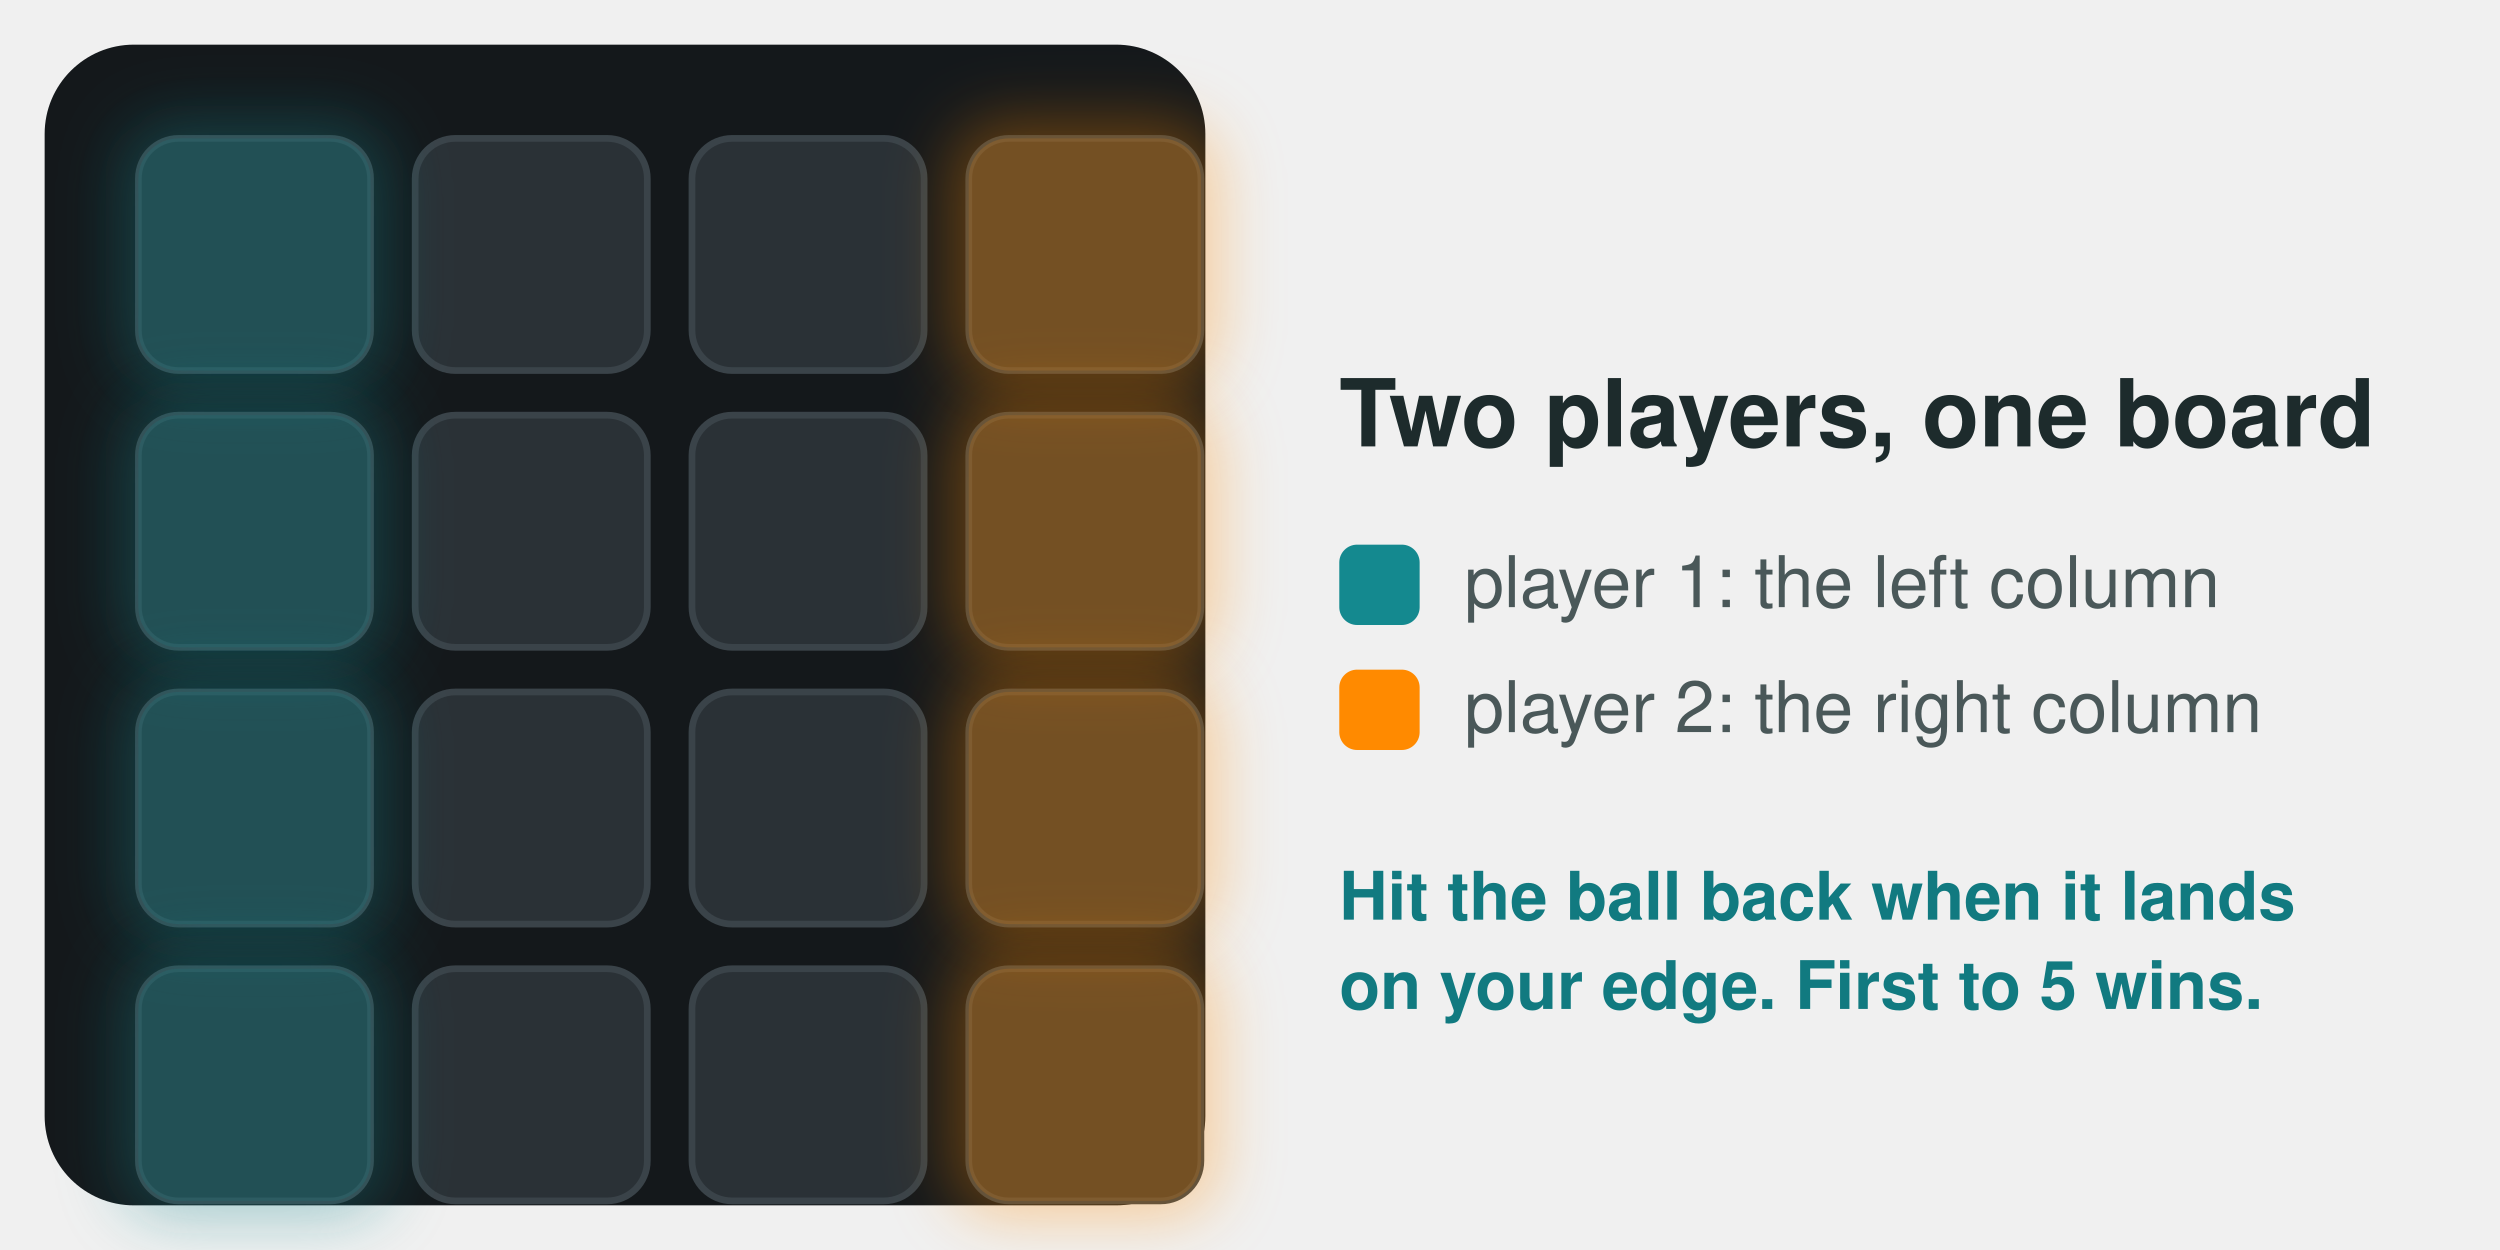
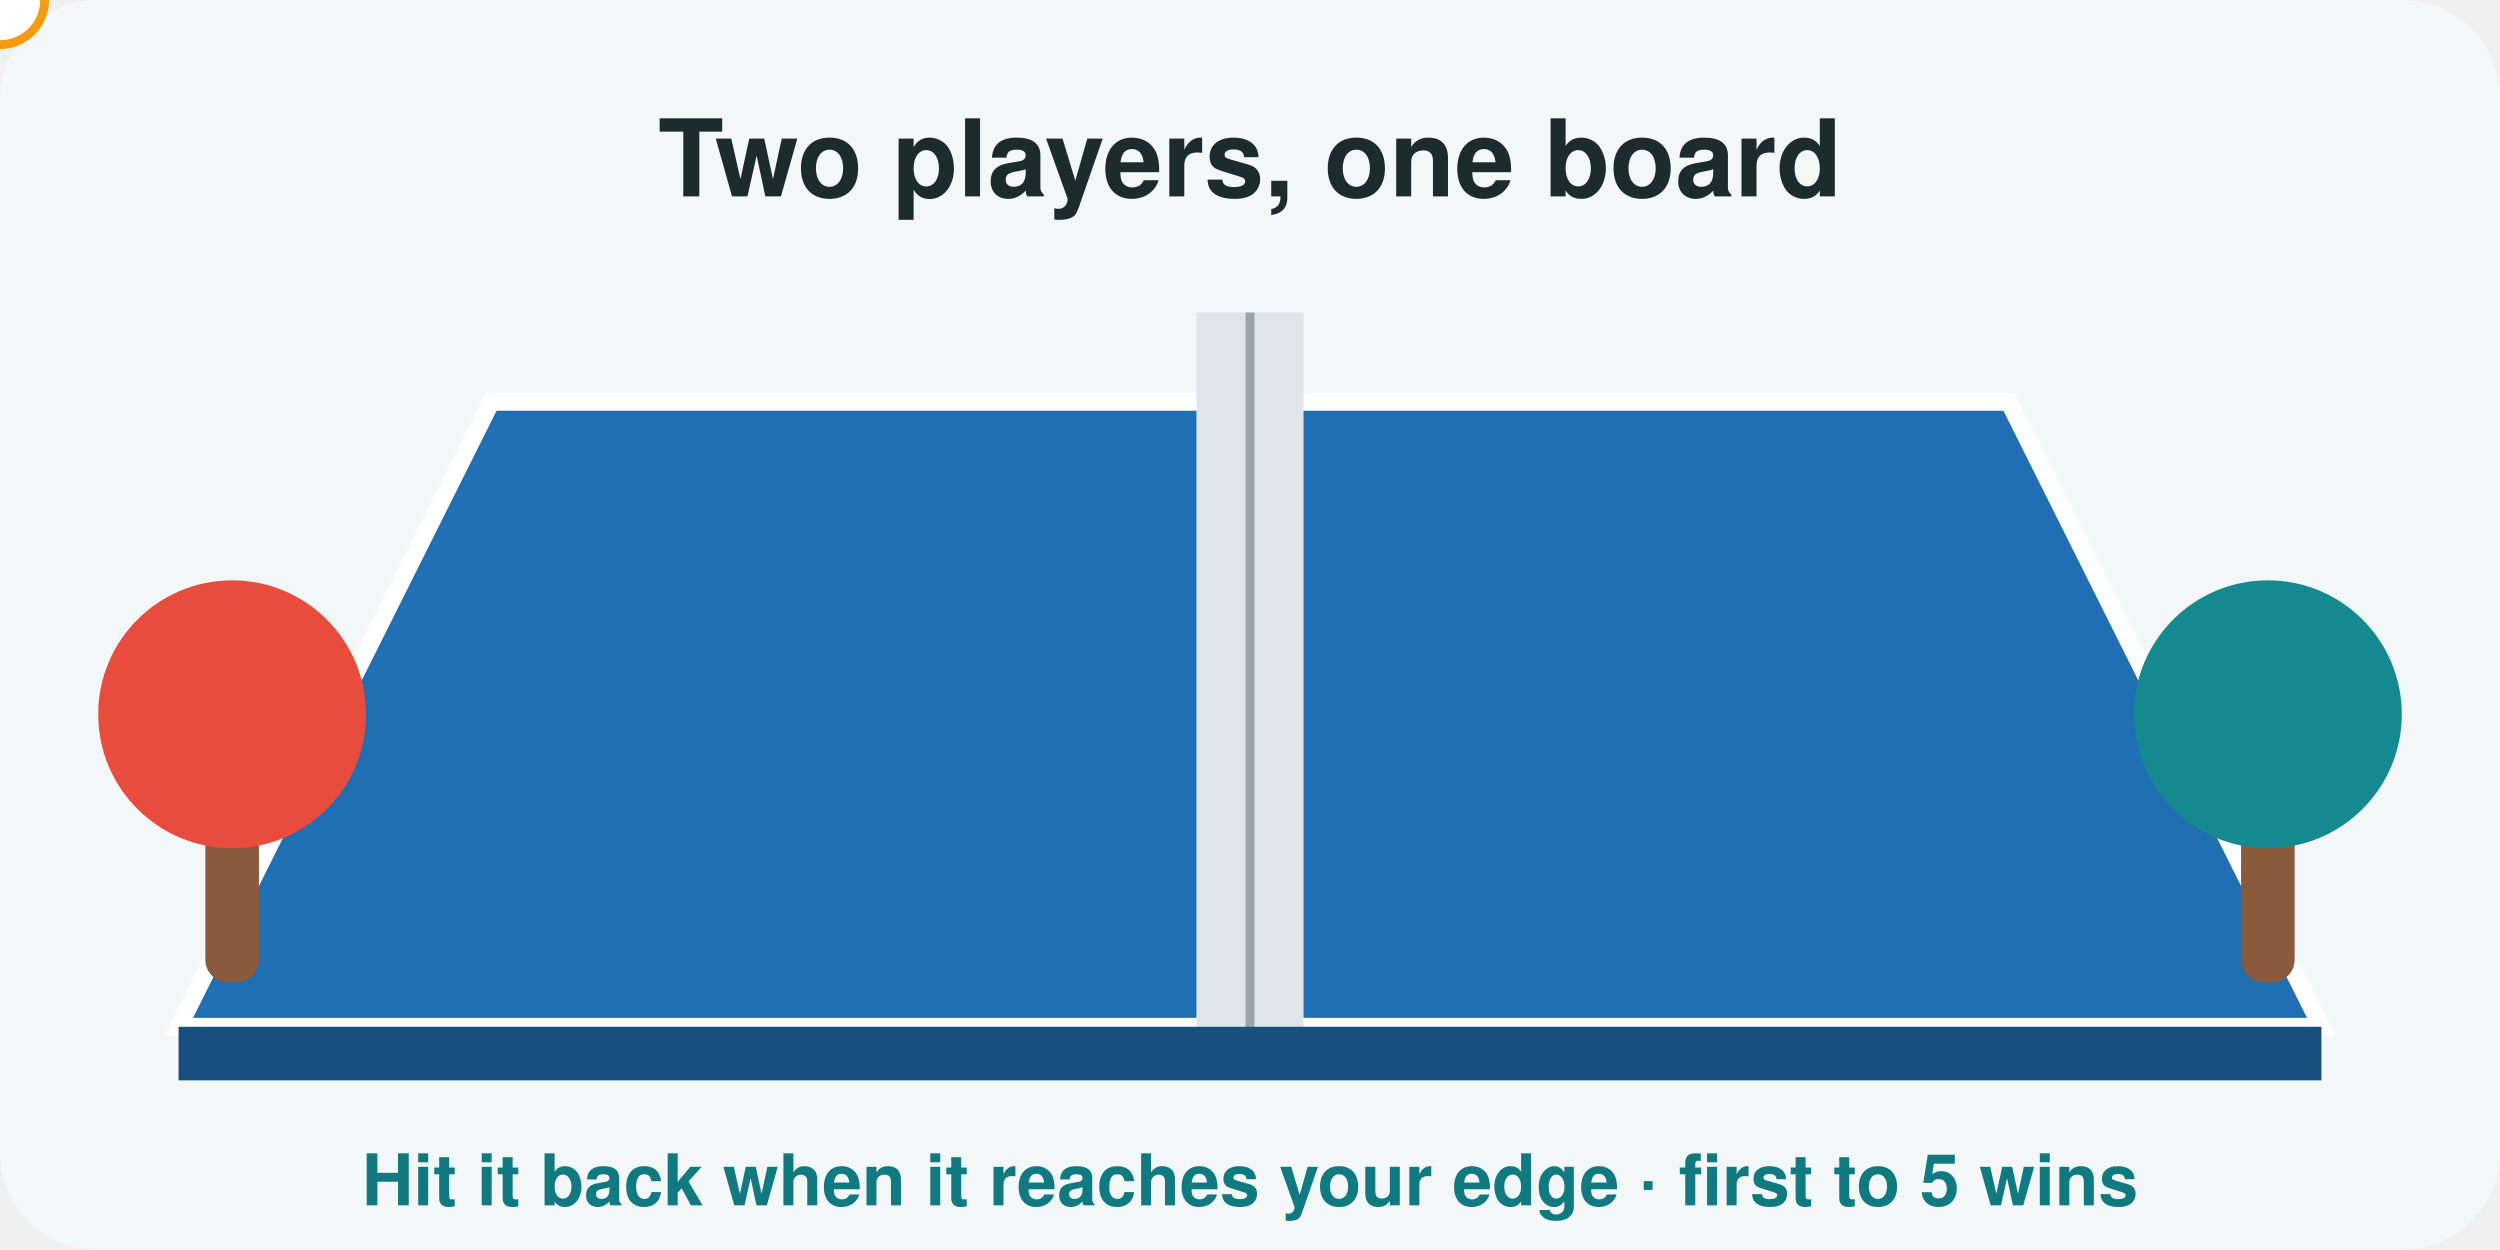
<svg xmlns="http://www.w3.org/2000/svg" viewBox="0 0 560 280" width="560" height="280" role="img" aria-label="PingPong: table tennis for two players">
-   <defs>
-     <filter id="glow" x="-50%" y="-50%" width="200%" height="200%">
-       <feGaussianBlur stdDeviation="7" />
-     </filter>
-   </defs>
  <style>
- .cap{fill:#2a3136;stroke:#3a4349;stroke-width:1.5}
- .t1{font:700 21px -apple-system,'Segoe UI',Helvetica,Arial,sans-serif;fill:#1d2b2c}
- .t2{font:400 16px -apple-system,'Segoe UI',Helvetica,Arial,sans-serif;fill:#4a5859}
- .t3{font:700 15px -apple-system,'Segoe UI',Helvetica,Arial,sans-serif;fill:#117A80}
- .ink{stroke:#1d2b2c;fill:none} .inkf{fill:#1d2b2c} .pale{fill:#eef3f3}
+ .bg{fill:#f3f7f7} .ink{fill:#1d2b2c} .inks{stroke:#1d2b2c} .soft{fill:#5d6b6c}
+ .t1{font:800 24px -apple-system,'Segoe UI',Helvetica,Arial,sans-serif;fill:#1d2b2c} .t2{font:500 16px -apple-system,'Segoe UI',Helvetica,Arial,sans-serif;fill:#4a5859}
+ .t3{font:700 16px -apple-system,'Segoe UI',Helvetica,Arial,sans-serif;fill:#117A80} .big{font:900 30px -apple-system,'Segoe UI',Helvetica,Arial,sans-serif}
+ .fb{transform-box:fill-box}
@media (prefers-color-scheme: dark){
- .t1{fill:#e6edf3} .t2{fill:#a9b4bd} .t3{fill:#4fc3c9}
- .ink{stroke:#c9d3d9} .inkf{fill:#c9d3d9} .pale{fill:#1e2a30}}
- @keyframes a1{0.0%{opacity:0.35} 100.0%{opacity:0.35}}.a1{opacity:0.35;animation:a1 3.6s linear infinite}@keyframes a2{0.0%{opacity:0.35} 100.0%{opacity:0.35}}.a2{opacity:0.35;animation:a2 3.6s linear infinite}@keyframes a3{0.0%{opacity:0.35} 100.0%{opacity:0.35}}.a3{opacity:0.35;animation:a3 3.6s linear infinite}@keyframes a4{0.0%{opacity:0.35} 100.0%{opacity:0.35}}.a4{opacity:0.35;animation:a4 3.6s linear infinite}@keyframes a5{0.0%{opacity:0.35} 100.0%{opacity:0.35}}.a5{opacity:0.35;animation:a5 3.6s linear infinite}@keyframes a6{0.0%{opacity:0.35} 100.0%{opacity:0.35}}.a6{opacity:0.35;animation:a6 3.6s linear infinite}@keyframes a7{0.0%{opacity:0.35} 100.0%{opacity:0.35}}.a7{opacity:0.35;animation:a7 3.6s linear infinite}@keyframes a8{0.0%{opacity:0.35} 100.0%{opacity:0.35}}.a8{opacity:0.35;animation:a8 3.6s linear infinite}@keyframes a9{0.0%{opacity:1} 8.333%{opacity:1} 9.722%{opacity:0.0} 100.0%{opacity:0.0}}.a9{opacity:0.0;animation:a9 3.6s linear infinite}@keyframes a10{0.0%{opacity:0.0} 6.944%{opacity:0.0} 8.333%{opacity:1} 16.667%{opacity:1} 18.056%{opacity:0.0} 100.0%{opacity:0.0}}.a10{opacity:0.0;animation:a10 3.6s linear infinite}@keyframes a11{0.0%{opacity:0.0} 15.278%{opacity:0.0} 16.667%{opacity:1} 25.0%{opacity:1} 26.389%{opacity:0.0} 100.0%{opacity:0.0}}.a11{opacity:0.0;animation:a11 3.6s linear infinite}@keyframes a12{0.0%{opacity:0.0} 23.611%{opacity:0.0} 25.0%{opacity:1} 33.333%{opacity:1} 34.722%{opacity:0.0} 100.0%{opacity:0.0}}.a12{opacity:0.0;animation:a12 3.6s linear infinite}@keyframes a13{0.0%{opacity:0.0} 48.611%{opacity:0.0} 50.0%{opacity:1} 58.333%{opacity:1} 59.722%{opacity:0.0} 100.0%{opacity:0.0}}.a13{opacity:0.0;animation:a13 3.6s linear infinite}@keyframes a14{0.0%{opacity:0.0} 56.944%{opacity:0.0} 58.333%{opacity:1} 66.667%{opacity:1} 68.056%{opacity:0.0} 100.0%{opacity:0.0}}.a14{opacity:0.0;animation:a14 3.6s linear infinite}@keyframes a15{0.0%{opacity:0.0} 65.278%{opacity:0.0} 66.667%{opacity:1} 75.0%{opacity:1} 76.389%{opacity:0.0} 100.0%{opacity:0.0}}.a15{opacity:0.0;animation:a15 3.6s linear infinite}@keyframes a16{0.0%{opacity:0.0} 73.611%{opacity:0.0} 75.0%{opacity:1} 83.333%{opacity:1} 84.722%{opacity:0.0} 100.0%{opacity:0.0}}.a16{opacity:0.0;animation:a16 3.6s linear infinite}@keyframes a17{0.0%{opacity:0.0} 23.611%{opacity:0.0} 25.0%{opacity:1} 36.111%{opacity:1} 37.5%{opacity:0.0} 100.0%{opacity:0.0}}.a17{opacity:0.0;animation:a17 3.6s linear infinite}@keyframes a18{0.0%{opacity:0.0} 26.389%{opacity:0.0} 27.778%{opacity:1} 36.111%{opacity:1} 37.5%{opacity:0.0} 100.0%{opacity:0.0}}.a18{opacity:0.0;animation:a18 3.6s linear infinite}@keyframes a19{0.0%{opacity:0.0} 73.611%{opacity:0.0} 75.0%{opacity:1} 86.111%{opacity:1} 87.5%{opacity:0.0} 100.0%{opacity:0.0}}.a19{opacity:0.0;animation:a19 3.6s linear infinite}@keyframes a20{0.0%{opacity:0.0} 76.389%{opacity:0.0} 77.778%{opacity:1} 86.111%{opacity:1} 87.5%{opacity:0.0} 100.0%{opacity:0.0}}.a20{opacity:0.0;animation:a20 3.6s linear infinite}
+ .bg{fill:#1b2327} .ink{fill:#e6edf3} .inks{stroke:#e6edf3} .soft{fill:#a9b4bd}
+ .t1{fill:#e6edf3} .t2{fill:#a9b4bd} .t3{fill:#4fc3c9}}
+ @keyframes pl{0%{transform:rotate(-25deg)} 5.0%{transform:rotate(10deg)} 14.58%{transform:rotate(-25deg)} 100.0%{transform:rotate(-25deg)}}.pl{transform-origin:52px 180px;animation:pl 2.4s linear infinite}@keyframes pr{0%{transform:rotate(25deg)} 50.0%{transform:rotate(25deg)} 55.0%{transform:rotate(-10deg)} 64.58%{transform:rotate(25deg)} 100.0%{transform:rotate(25deg)}}.pr{transform-origin:508px 180px;animation:pr 2.4s linear infinite}
</style>
-   <rect x="10" y="10" width="260" height="260" rx="20" fill="#14181b" />
-   <rect x="31" y="31" width="52" height="52" rx="9" class="cap" />
-   <rect x="93" y="31" width="52" height="52" rx="9" class="cap" />
-   <rect x="155" y="31" width="52" height="52" rx="9" class="cap" />
-   <rect x="217" y="31" width="52" height="52" rx="9" class="cap" />
-   <rect x="31" y="93" width="52" height="52" rx="9" class="cap" />
-   <rect x="93" y="93" width="52" height="52" rx="9" class="cap" />
-   <rect x="155" y="93" width="52" height="52" rx="9" class="cap" />
-   <rect x="217" y="93" width="52" height="52" rx="9" class="cap" />
-   <rect x="31" y="155" width="52" height="52" rx="9" class="cap" />
-   <rect x="93" y="155" width="52" height="52" rx="9" class="cap" />
-   <rect x="155" y="155" width="52" height="52" rx="9" class="cap" />
-   <rect x="217" y="155" width="52" height="52" rx="9" class="cap" />
-   <rect x="31" y="217" width="52" height="52" rx="9" class="cap" />
-   <rect x="93" y="217" width="52" height="52" rx="9" class="cap" />
-   <rect x="155" y="217" width="52" height="52" rx="9" class="cap" />
-   <rect x="217" y="217" width="52" height="52" rx="9" class="cap" />
-   <g class="a1">
-     <rect x="27" y="27" width="60" height="60" rx="12" fill="#14898F" filter="url(#glow)" />
-     <rect x="31" y="31" width="52" height="52" rx="9" fill="#14898F" />
+   <rect width="560" height="280" rx="22" class="bg" />
+   <polygon points="110,90 450,90 520,230 40,230" fill="#1f6fb2" />
+   <polygon points="110,90 450,90 520,230 40,230" fill="none" stroke="#fff" stroke-width="4" />
+   <line x1="280" y1="90" x2="280" y2="230" stroke="#fff" stroke-width="2" opacity="0.7" />
+   <rect x="268" y="70" width="24" height="168" fill="#dfe6ea" />
+   <line x1="280" y1="70" x2="280" y2="238" stroke="#9aa5ab" stroke-width="2" />
+   <rect x="40" y="230" width="480" height="12" fill="#17507f" />
+   <g class="pl">
+     <rect x="46" y="176" width="12" height="44" rx="5" fill="#8b5a3c" />
+     <circle cx="52" cy="160" r="30" fill="#e74c3c" />
  </g>
-   <g class="a2">
-     <rect x="213" y="27" width="60" height="60" rx="12" fill="#ff8a00" filter="url(#glow)" />
-     <rect x="217" y="31" width="52" height="52" rx="9" fill="#ff8a00" />
+   <g class="pr">
+     <rect x="502" y="176" width="12" height="44" rx="5" fill="#8b5a3c" />
+     <circle cx="508" cy="160" r="30" fill="#14898F" />
  </g>
-   <g class="a3">
-     <rect x="27" y="89" width="60" height="60" rx="12" fill="#14898F" filter="url(#glow)" />
-     <rect x="31" y="93" width="52" height="52" rx="9" fill="#14898F" />
-   </g>
-   <g class="a4">
-     <rect x="213" y="89" width="60" height="60" rx="12" fill="#ff8a00" filter="url(#glow)" />
-     <rect x="217" y="93" width="52" height="52" rx="9" fill="#ff8a00" />
-   </g>
-   <g class="a5">
-     <rect x="27" y="151" width="60" height="60" rx="12" fill="#14898F" filter="url(#glow)" />
-     <rect x="31" y="155" width="52" height="52" rx="9" fill="#14898F" />
-   </g>
-   <g class="a6">
-     <rect x="213" y="151" width="60" height="60" rx="12" fill="#ff8a00" filter="url(#glow)" />
-     <rect x="217" y="155" width="52" height="52" rx="9" fill="#ff8a00" />
-   </g>
-   <g class="a7">
-     <rect x="27" y="213" width="60" height="60" rx="12" fill="#14898F" filter="url(#glow)" />
-     <rect x="31" y="217" width="52" height="52" rx="9" fill="#14898F" />
-   </g>
-   <g class="a8">
-     <rect x="213" y="213" width="60" height="60" rx="12" fill="#ff8a00" filter="url(#glow)" />
-     <rect x="217" y="217" width="52" height="52" rx="9" fill="#ff8a00" />
-   </g>
-   <g class="a9">
-     <rect x="27" y="89" width="60" height="60" rx="12" fill="#ffffff" filter="url(#glow)" />
-     <rect x="31" y="93" width="52" height="52" rx="9" fill="#ffffff" />
-   </g>
-   <g class="a10">
-     <rect x="89" y="89" width="60" height="60" rx="12" fill="#ffffff" filter="url(#glow)" />
-     <rect x="93" y="93" width="52" height="52" rx="9" fill="#ffffff" />
-   </g>
-   <g class="a11">
-     <rect x="151" y="89" width="60" height="60" rx="12" fill="#ffffff" filter="url(#glow)" />
-     <rect x="155" y="93" width="52" height="52" rx="9" fill="#ffffff" />
-   </g>
-   <g class="a12">
-     <rect x="213" y="89" width="60" height="60" rx="12" fill="#ffffff" filter="url(#glow)" />
-     <rect x="217" y="93" width="52" height="52" rx="9" fill="#ffffff" />
-   </g>
-   <g class="a13">
-     <rect x="213" y="151" width="60" height="60" rx="12" fill="#ffffff" filter="url(#glow)" />
-     <rect x="217" y="155" width="52" height="52" rx="9" fill="#ffffff" />
-   </g>
-   <g class="a14">
-     <rect x="151" y="151" width="60" height="60" rx="12" fill="#ffffff" filter="url(#glow)" />
-     <rect x="155" y="155" width="52" height="52" rx="9" fill="#ffffff" />
-   </g>
-   <g class="a15">
-     <rect x="89" y="151" width="60" height="60" rx="12" fill="#ffffff" filter="url(#glow)" />
-     <rect x="93" y="155" width="52" height="52" rx="9" fill="#ffffff" />
-   </g>
-   <g class="a16">
-     <rect x="27" y="151" width="60" height="60" rx="12" fill="#ffffff" filter="url(#glow)" />
-     <rect x="31" y="155" width="52" height="52" rx="9" fill="#ffffff" />
-   </g>
-   <rect class="a17" x="220" y="96" width="46" height="46" rx="7" fill="none" stroke="#ffffff" stroke-width="4" />
-   <g class="a18">
-     <rect x="213" y="89" width="60" height="60" rx="12" fill="#ff8a00" filter="url(#glow)" />
-     <rect x="217" y="93" width="52" height="52" rx="9" fill="#ff8a00" />
-   </g>
-   <rect class="a19" x="34" y="158" width="46" height="46" rx="7" fill="none" stroke="#ffffff" stroke-width="4" />
-   <g class="a20">
-     <rect x="27" y="151" width="60" height="60" rx="12" fill="#14898F" filter="url(#glow)" />
-     <rect x="31" y="155" width="52" height="52" rx="9" fill="#14898F" />
-   </g>
-   <text x="300" y="100" class="t1" text-anchor="start">Two players, one board</text>
-   <rect x="300" y="122" width="18" height="18" rx="4" fill="#14898F" />
-   <text x="328" y="136" class="t2" text-anchor="start">player 1: the left column</text>
-   <rect x="300" y="150" width="18" height="18" rx="4" fill="#ff8a00" />
-   <text x="328" y="164" class="t2" text-anchor="start">player 2: the right column</text>
-   <text x="300" y="206" class="t3" text-anchor="start">Hit the ball back when it lands</text>
-   <text x="300" y="226" class="t3" text-anchor="start">on your edge. First to 5 wins.</text>
+   <ellipse rx="10" ry="4" fill="#000" opacity="0.18">
+     <animateMotion dur="2.4s" repeatCount="indefinite" path="M80 210 L320 205 L480 210 L240 205 L80 210" />
+   </ellipse>
+   <circle r="10" fill="#ffffff" stroke="#f39c12" stroke-width="2">
+     <animateMotion dur="2.4s" repeatCount="indefinite" path="M80 150 Q190 40 320 170 Q400 70 480 150 Q370 40 240 170 Q160 70 80 150" />
+   </circle>
+   <text x="280" y="44" class="t1" text-anchor="middle">Two players, one board</text>
+   <text x="280" y="270" class="t3" text-anchor="middle">Hit it back when it reaches your edge · first to 5 wins</text>
</svg>
